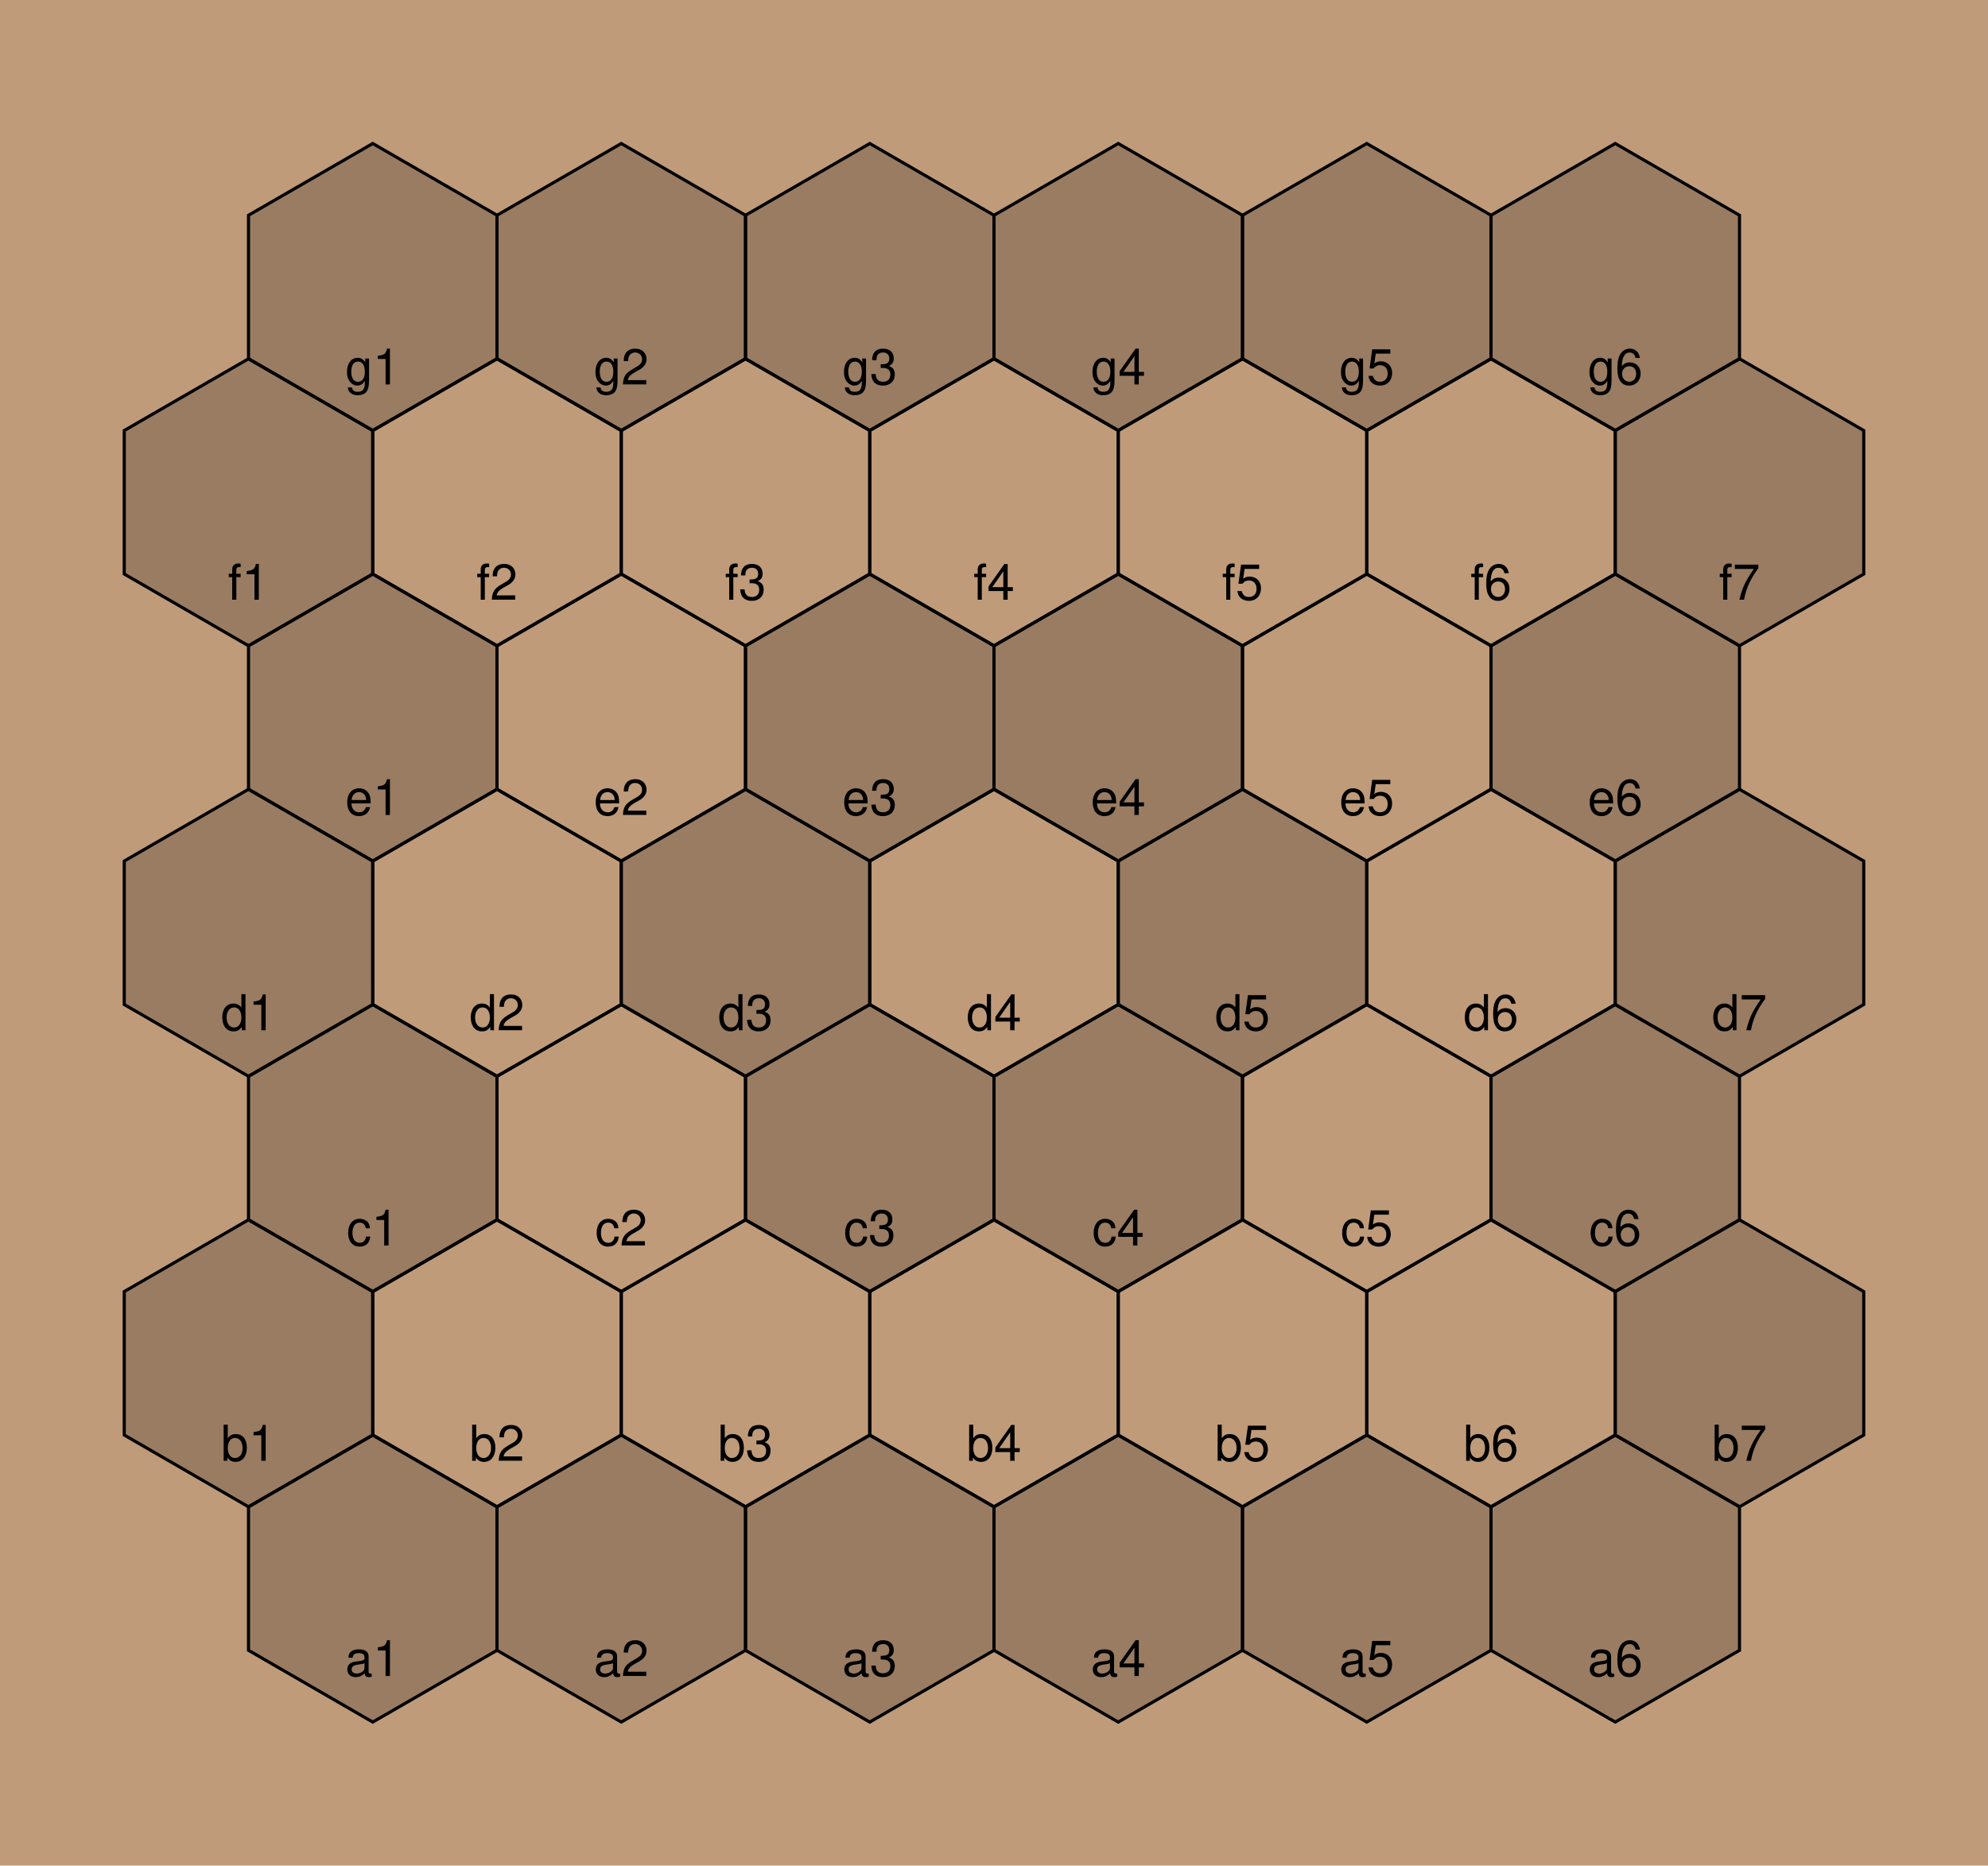
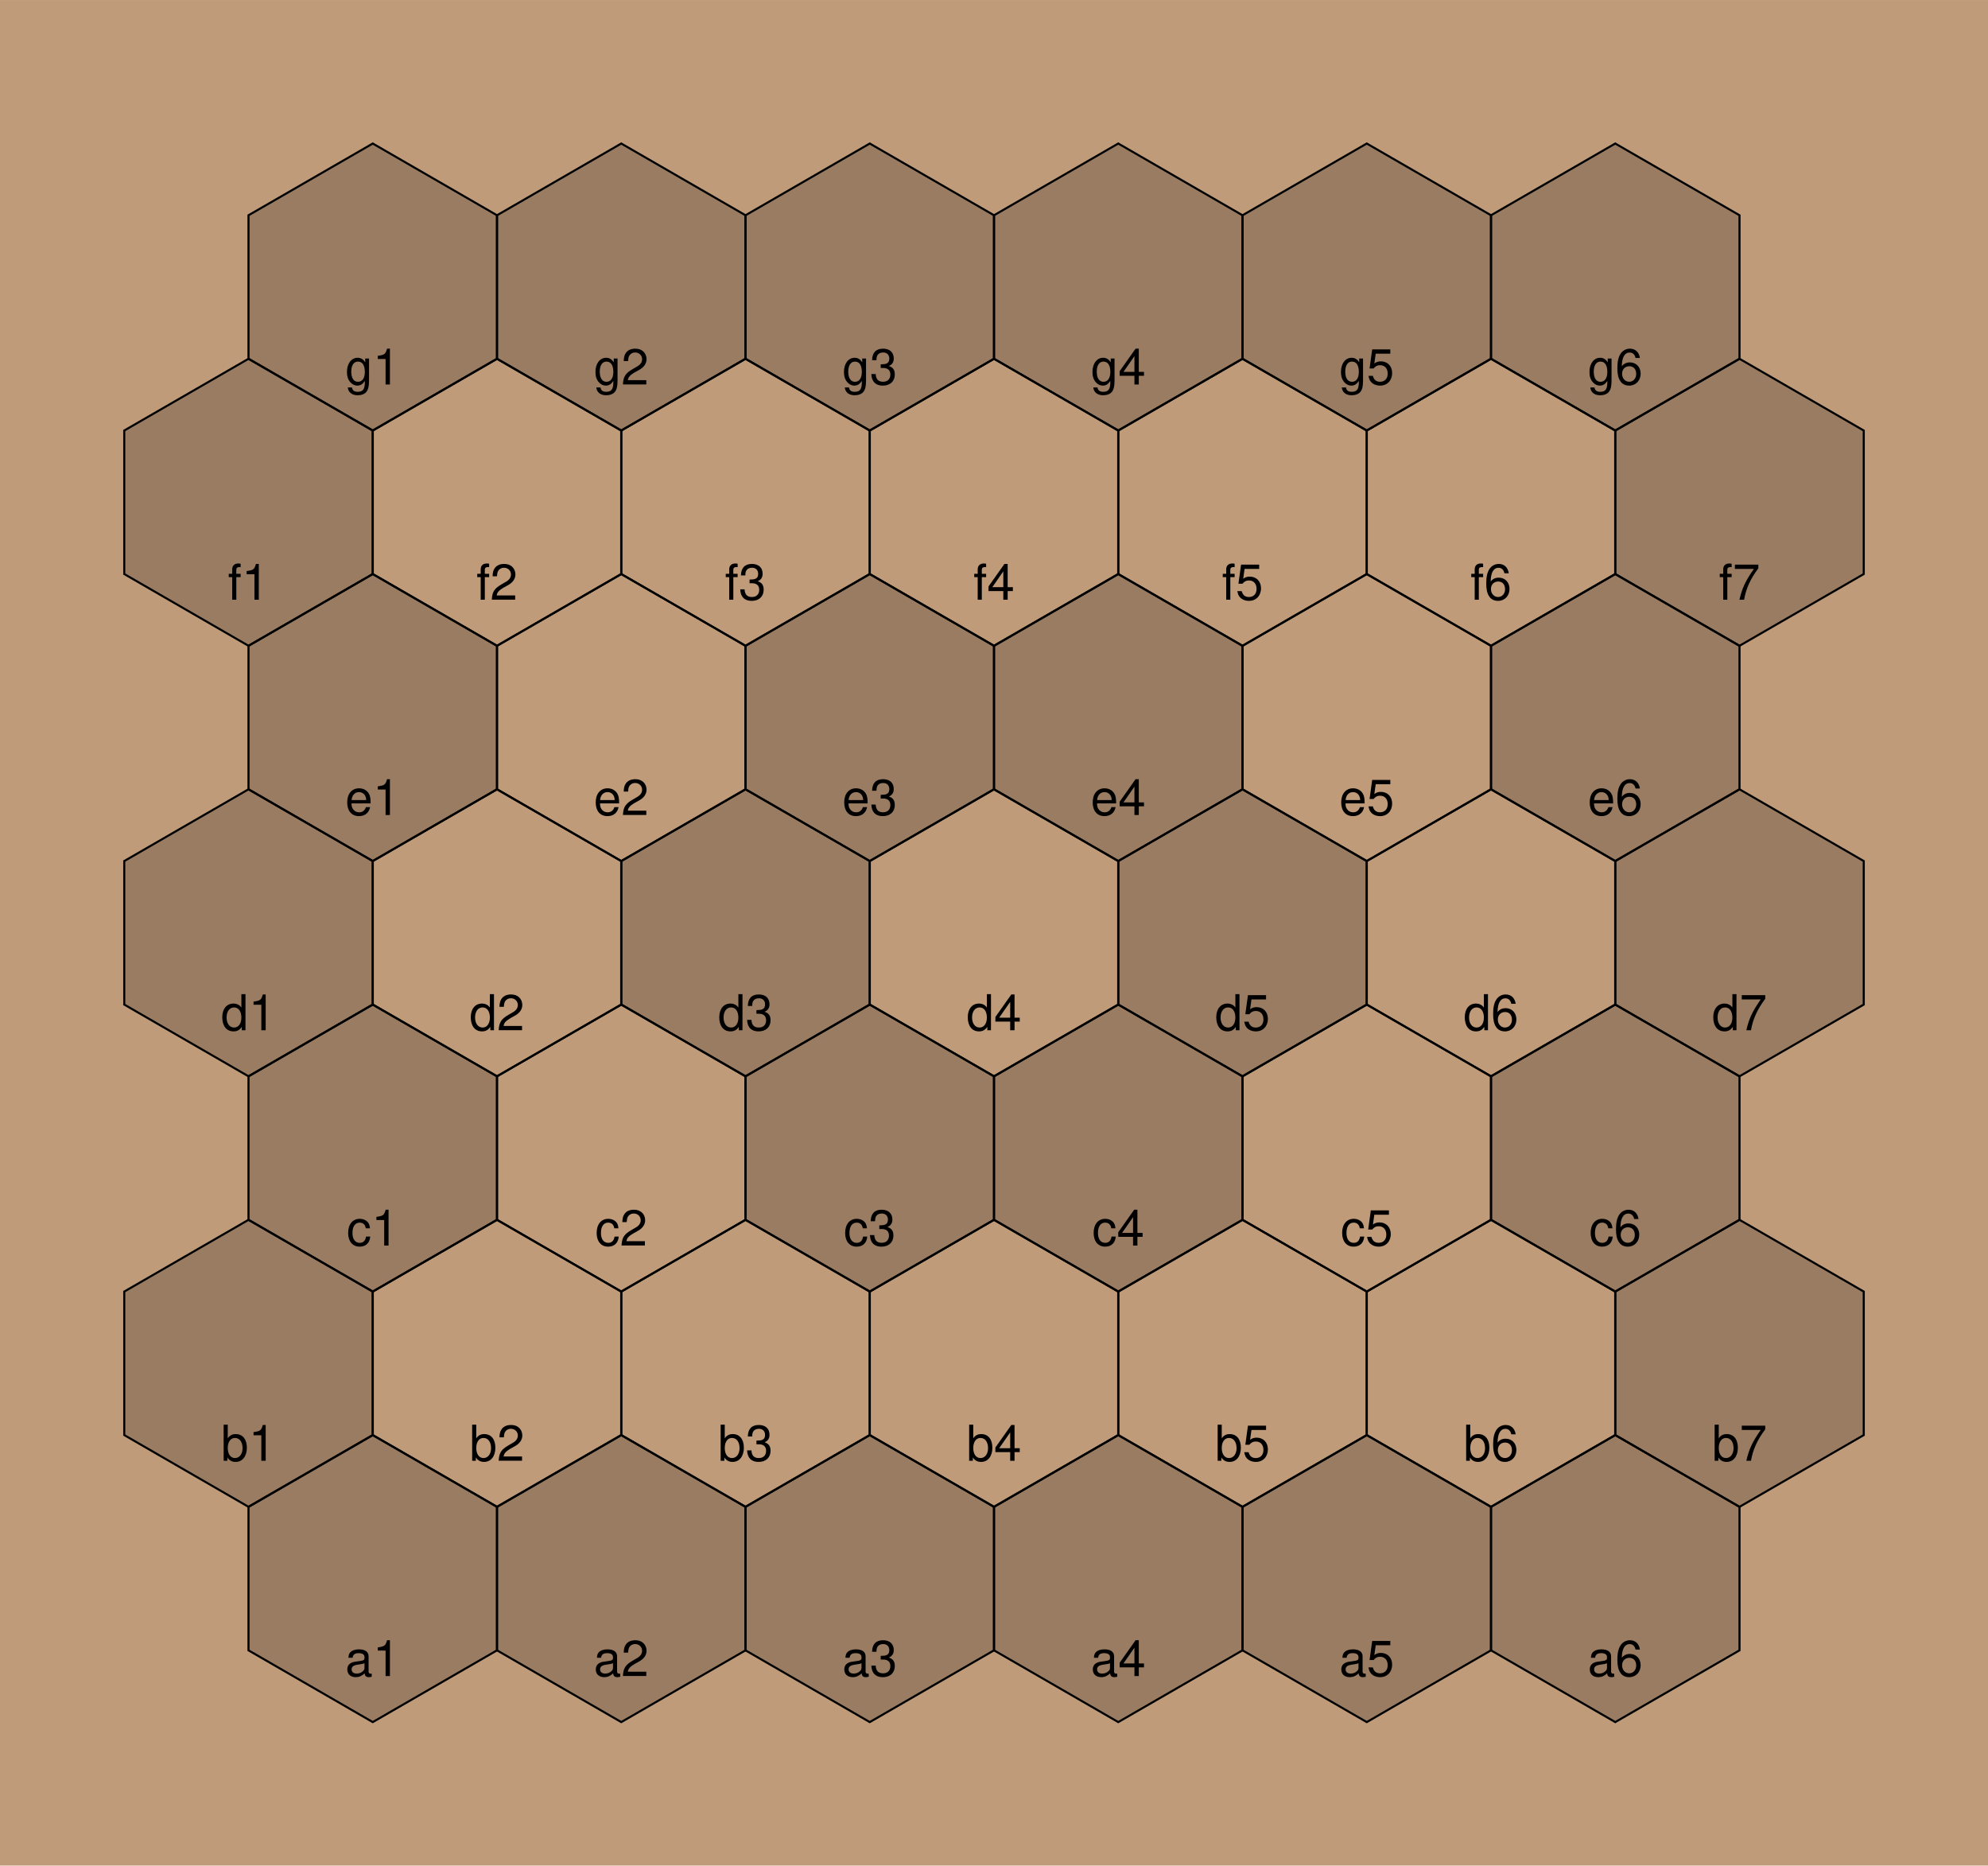
- <svg xmlns="http://www.w3.org/2000/svg" width="16.0cm" height="15.011cm" viewBox="-2048.0 -1921.422 4096 3842.843">
+ <svg xmlns="http://www.w3.org/2000/svg" width="24.0cm" height="22.517cm" viewBox="-2048.0 -1921.422 4096 3842.843">
  <defs>
</defs>
  <rect x="-2048.0" y="-1921.422" width="4096" height="3842.843" fill="#BF9B7A" />
  <text x="-1280" y="1507.577" font-size="102" font-family="Helvetica" fill="black" text-anchor="middle" dominant-baseline="central">a1</text>
-   <path d="M-1024,1182.413 L-1280,1034.612 L-1536,1182.413 L-1536,1478.017 L-1280,1625.818 L-1024,1478.017 Z" fill-opacity="0.2" stroke="black" stroke-width="6.4" />
+   <path d="M-1024,1182.413 L-1280,1034.612 L-1536,1182.413 L-1536,1478.017 L-1280,1625.818 L-1024,1478.017 Z" fill-opacity="0.2" stroke="black" stroke-width="4.267" />
  <text x="-768" y="1507.577" font-size="102" font-family="Helvetica" fill="black" text-anchor="middle" dominant-baseline="central">a2</text>
-   <path d="M-512,1182.413 L-768,1034.612 L-1024,1182.413 L-1024,1478.017 L-768,1625.818 L-512,1478.017 Z" fill-opacity="0.2" stroke="black" stroke-width="6.4" />
+   <path d="M-512,1182.413 L-768,1034.612 L-1024,1182.413 L-1024,1478.017 L-768,1625.818 L-512,1478.017 Z" fill-opacity="0.2" stroke="black" stroke-width="4.267" />
  <text x="-256" y="1507.577" font-size="102" font-family="Helvetica" fill="black" text-anchor="middle" dominant-baseline="central">a3</text>
-   <path d="M-1.7053025658242404e-13,1182.413 L-256,1034.612 L-512,1182.413 L-512,1478.017 L-256,1625.818 L-2.8421709430404007e-13,1478.017 Z" fill-opacity="0.2" stroke="black" stroke-width="6.4" />
+   <path d="M-1.7053025658242404e-13,1182.413 L-256,1034.612 L-512,1182.413 L-512,1478.017 L-256,1625.818 L-2.8421709430404007e-13,1478.017 Z" fill-opacity="0.2" stroke="black" stroke-width="4.267" />
  <text x="256" y="1507.577" font-size="102" font-family="Helvetica" fill="black" text-anchor="middle" dominant-baseline="central">a4</text>
-   <path d="M512,1182.413 L256,1034.612 L-2.2737367544323206e-13,1182.413 L-2.8421709430404007e-13,1478.017 L256,1625.818 L512,1478.017 Z" fill-opacity="0.2" stroke="black" stroke-width="6.4" />
+   <path d="M512,1182.413 L256,1034.612 L-2.2737367544323206e-13,1182.413 L-2.8421709430404007e-13,1478.017 L256,1625.818 L512,1478.017 Z" fill-opacity="0.2" stroke="black" stroke-width="4.267" />
  <text x="768" y="1507.577" font-size="102" font-family="Helvetica" fill="black" text-anchor="middle" dominant-baseline="central">a5</text>
-   <path d="M1024,1182.413 L768,1034.612 L512,1182.413 L512,1478.017 L768,1625.818 L1024,1478.017 Z" fill-opacity="0.2" stroke="black" stroke-width="6.4" />
+   <path d="M1024,1182.413 L768,1034.612 L512,1182.413 L512,1478.017 L768,1625.818 L1024,1478.017 Z" fill-opacity="0.2" stroke="black" stroke-width="4.267" />
  <text x="1280" y="1507.577" font-size="102" font-family="Helvetica" fill="black" text-anchor="middle" dominant-baseline="central">a6</text>
-   <path d="M1536,1182.413 L1280,1034.612 L1024,1182.413 L1024,1478.017 L1280,1625.818 L1536,1478.017 Z" fill-opacity="0.2" stroke="black" stroke-width="6.4" />
+   <path d="M1536,1182.413 L1280,1034.612 L1024,1182.413 L1024,1478.017 L1280,1625.818 L1536,1478.017 Z" fill-opacity="0.2" stroke="black" stroke-width="4.267" />
  <text x="-1536.0" y="1064.172" font-size="102" font-family="Helvetica" fill="black" text-anchor="middle" dominant-baseline="central">b1</text>
-   <path d="M-1280.0,739.008 L-1536.0,591.207 L-1792.0,739.008 L-1792.0,1034.612 L-1536.0,1182.413 L-1280.0,1034.612 Z" fill-opacity="0.2" stroke="black" stroke-width="6.4" />
+   <path d="M-1280.0,739.008 L-1536.0,591.207 L-1792.0,739.008 L-1792.0,1034.612 L-1536.0,1182.413 L-1280.0,1034.612 Z" fill-opacity="0.2" stroke="black" stroke-width="4.267" />
  <text x="-1024.0" y="1064.172" font-size="102" font-family="Helvetica" fill="black" text-anchor="middle" dominant-baseline="central">b2</text>
-   <path d="M-768.0,739.008 L-1024.0,591.207 L-1280.0,739.008 L-1280.0,1034.612 L-1024.0,1182.413 L-768.0,1034.612 Z" fill-opacity="0.0" stroke="black" stroke-width="6.4" />
+   <path d="M-768.0,739.008 L-1024.0,591.207 L-1280.0,739.008 L-1280.0,1034.612 L-1024.0,1182.413 L-768.0,1034.612 Z" fill-opacity="0.0" stroke="black" stroke-width="4.267" />
  <text x="-512" y="1064.172" font-size="102" font-family="Helvetica" fill="black" text-anchor="middle" dominant-baseline="central">b3</text>
-   <path d="M-256,739.008 L-512,591.207 L-768,739.008 L-768,1034.612 L-512,1182.413 L-256,1034.612 Z" fill-opacity="0.0" stroke="black" stroke-width="6.4" />
+   <path d="M-256,739.008 L-512,591.207 L-768,739.008 L-768,1034.612 L-512,1182.413 L-256,1034.612 Z" fill-opacity="0.0" stroke="black" stroke-width="4.267" />
  <text x="-1.1368683772161603e-13" y="1064.172" font-size="102" font-family="Helvetica" fill="black" text-anchor="middle" dominant-baseline="central">b4</text>
-   <path d="M256,739.008 L-9.558635364737762e-14,591.207 L-256,739.008 L-256,1034.612 L-1.6798828994433128e-13,1182.413 L256,1034.612 Z" fill-opacity="0.0" stroke="black" stroke-width="6.4" />
+   <path d="M256,739.008 L-9.558635364737762e-14,591.207 L-256,739.008 L-256,1034.612 L-1.6798828994433128e-13,1182.413 L256,1034.612 Z" fill-opacity="0.0" stroke="black" stroke-width="4.267" />
  <text x="512" y="1064.172" font-size="102" font-family="Helvetica" fill="black" text-anchor="middle" dominant-baseline="central">b5</text>
-   <path d="M768.0,739.008 L512,591.207 L256,739.008 L256,1034.612 L512,1182.413 L768,1034.612 Z" fill-opacity="0.0" stroke="black" stroke-width="6.4" />
+   <path d="M768.0,739.008 L512,591.207 L256,739.008 L256,1034.612 L512,1182.413 L768,1034.612 Z" fill-opacity="0.0" stroke="black" stroke-width="4.267" />
  <text x="1024" y="1064.172" font-size="102" font-family="Helvetica" fill="black" text-anchor="middle" dominant-baseline="central">b6</text>
-   <path d="M1280.0,739.008 L1024,591.207 L768,739.008 L768,1034.612 L1024,1182.413 L1280,1034.612 Z" fill-opacity="0.0" stroke="black" stroke-width="6.4" />
+   <path d="M1280.0,739.008 L1024,591.207 L768,739.008 L768,1034.612 L1024,1182.413 L1280,1034.612 Z" fill-opacity="0.0" stroke="black" stroke-width="4.267" />
  <text x="1536.0" y="1064.172" font-size="102" font-family="Helvetica" fill="black" text-anchor="middle" dominant-baseline="central">b7</text>
-   <path d="M1792.0,739.008 L1536.0,591.207 L1280.0,739.008 L1280.0,1034.612 L1536.0,1182.413 L1792.0,1034.612 Z" fill-opacity="0.2" stroke="black" stroke-width="6.4" />
+   <path d="M1792.0,739.008 L1536.0,591.207 L1280.0,739.008 L1280.0,1034.612 L1536.0,1182.413 L1792.0,1034.612 Z" fill-opacity="0.2" stroke="black" stroke-width="4.267" />
  <text x="-1280.0" y="620.767" font-size="102" font-family="Helvetica" fill="black" text-anchor="middle" dominant-baseline="central">c1</text>
-   <path d="M-1024.0,295.603 L-1280.0,147.802 L-1536.0,295.603 L-1536.0,591.207 L-1280.0,739.008 L-1024.0,591.207 Z" fill-opacity="0.2" stroke="black" stroke-width="6.4" />
+   <path d="M-1024.0,295.603 L-1280.0,147.802 L-1536.0,295.603 L-1536.0,591.207 L-1280.0,739.008 L-1024.0,591.207 Z" fill-opacity="0.2" stroke="black" stroke-width="4.267" />
  <text x="-768.0" y="620.767" font-size="102" font-family="Helvetica" fill="black" text-anchor="middle" dominant-baseline="central">c2</text>
-   <path d="M-512,295.603 L-768.0,147.802 L-1024.0,295.603 L-1024.0,591.207 L-768.0,739.008 L-512.0,591.207 Z" fill-opacity="0.0" stroke="black" stroke-width="6.4" />
+   <path d="M-512,295.603 L-768.0,147.802 L-1024.0,295.603 L-1024.0,591.207 L-768.0,739.008 L-512.0,591.207 Z" fill-opacity="0.0" stroke="black" stroke-width="4.267" />
  <text x="-256" y="620.767" font-size="102" font-family="Helvetica" fill="black" text-anchor="middle" dominant-baseline="central">c3</text>
-   <path d="M0.0,295.603 L-256,147.802 L-512.0,295.603 L-512,591.207 L-256,739.008 L-1.1368683772161603e-13,591.207 Z" fill-opacity="0.2" stroke="black" stroke-width="6.4" />
+   <path d="M0.0,295.603 L-256,147.802 L-512.0,295.603 L-512,591.207 L-256,739.008 L-1.1368683772161603e-13,591.207 Z" fill-opacity="0.2" stroke="black" stroke-width="4.267" />
  <text x="256" y="620.767" font-size="102" font-family="Helvetica" fill="black" text-anchor="middle" dominant-baseline="central">c4</text>
-   <path d="M512.0,295.603 L256,147.802 L-5.684341886080802e-14,295.603 L-1.1368683772161603e-13,591.207 L256,739.008 L512,591.207 Z" fill-opacity="0.2" stroke="black" stroke-width="6.4" />
+   <path d="M512.0,295.603 L256,147.802 L-5.684341886080802e-14,295.603 L-1.1368683772161603e-13,591.207 L256,739.008 L512,591.207 Z" fill-opacity="0.2" stroke="black" stroke-width="4.267" />
  <text x="768.0" y="620.767" font-size="102" font-family="Helvetica" fill="black" text-anchor="middle" dominant-baseline="central">c5</text>
-   <path d="M1024.0,295.603 L768.0,147.802 L512.0,295.603 L512,591.207 L768.0,739.008 L1024.0,591.207 Z" fill-opacity="0.0" stroke="black" stroke-width="6.4" />
+   <path d="M1024.0,295.603 L768.0,147.802 L512.0,295.603 L512,591.207 L768.0,739.008 L1024.0,591.207 Z" fill-opacity="0.0" stroke="black" stroke-width="4.267" />
  <text x="1280.0" y="620.767" font-size="102" font-family="Helvetica" fill="black" text-anchor="middle" dominant-baseline="central">c6</text>
-   <path d="M1536.0,295.603 L1280.0,147.802 L1024.0,295.603 L1024.0,591.207 L1280.0,739.008 L1536.0,591.207 Z" fill-opacity="0.2" stroke="black" stroke-width="6.4" />
+   <path d="M1536.0,295.603 L1280.0,147.802 L1024.0,295.603 L1024.0,591.207 L1280.0,739.008 L1536.0,591.207 Z" fill-opacity="0.2" stroke="black" stroke-width="4.267" />
  <text x="-1536.0" y="177.362" font-size="102" font-family="Helvetica" fill="black" text-anchor="middle" dominant-baseline="central">d1</text>
-   <path d="M-1280.0,-147.802 L-1536.0,-295.603 L-1792.0,-147.802 L-1792.0,147.802 L-1536.0,295.603 L-1280.0,147.802 Z" fill-opacity="0.2" stroke="black" stroke-width="6.4" />
+   <path d="M-1280.0,-147.802 L-1536.0,-295.603 L-1792.0,-147.802 L-1792.0,147.802 L-1536.0,295.603 L-1280.0,147.802 Z" fill-opacity="0.2" stroke="black" stroke-width="4.267" />
  <text x="-1024.0" y="177.362" font-size="102" font-family="Helvetica" fill="black" text-anchor="middle" dominant-baseline="central">d2</text>
-   <path d="M-768.0,-147.802 L-1024.0,-295.603 L-1280.0,-147.802 L-1280.0,147.802 L-1024.0,295.603 L-768.0,147.802 Z" fill-opacity="0.0" stroke="black" stroke-width="6.4" />
+   <path d="M-768.0,-147.802 L-1024.0,-295.603 L-1280.0,-147.802 L-1280.0,147.802 L-1024.0,295.603 L-768.0,147.802 Z" fill-opacity="0.0" stroke="black" stroke-width="4.267" />
  <text x="-512.0" y="177.362" font-size="102" font-family="Helvetica" fill="black" text-anchor="middle" dominant-baseline="central">d3</text>
-   <path d="M-256,-147.802 L-512.0,-295.603 L-768.0,-147.802 L-768.0,147.802 L-512.0,295.603 L-256,147.802 Z" fill-opacity="0.2" stroke="black" stroke-width="6.4" />
+   <path d="M-256,-147.802 L-512.0,-295.603 L-768.0,-147.802 L-768.0,147.802 L-512.0,295.603 L-256,147.802 Z" fill-opacity="0.2" stroke="black" stroke-width="4.267" />
  <text x="0.0" y="177.362" font-size="102" font-family="Helvetica" fill="black" text-anchor="middle" dominant-baseline="central">d4</text>
-   <path d="M256,-147.802 L1.8100484074238413e-14,-295.603 L-256.0,-147.802 L-256,147.802 L-5.4301452222715234e-14,295.603 L256,147.802 Z" fill-opacity="0.0" stroke="black" stroke-width="6.4" />
+   <path d="M256,-147.802 L1.8100484074238413e-14,-295.603 L-256.0,-147.802 L-256,147.802 L-5.4301452222715234e-14,295.603 L256,147.802 Z" fill-opacity="0.0" stroke="black" stroke-width="4.267" />
  <text x="512.0" y="177.362" font-size="102" font-family="Helvetica" fill="black" text-anchor="middle" dominant-baseline="central">d5</text>
-   <path d="M768.0,-147.802 L512.0,-295.603 L256.0,-147.802 L256,147.802 L512,295.603 L768.0,147.802 Z" fill-opacity="0.2" stroke="black" stroke-width="6.4" />
+   <path d="M768.0,-147.802 L512.0,-295.603 L256.0,-147.802 L256,147.802 L512,295.603 L768.0,147.802 Z" fill-opacity="0.2" stroke="black" stroke-width="4.267" />
  <text x="1024.0" y="177.362" font-size="102" font-family="Helvetica" fill="black" text-anchor="middle" dominant-baseline="central">d6</text>
-   <path d="M1280.0,-147.802 L1024.0,-295.603 L768.0,-147.802 L768.0,147.802 L1024.0,295.603 L1280.0,147.802 Z" fill-opacity="0.0" stroke="black" stroke-width="6.4" />
+   <path d="M1280.0,-147.802 L1024.0,-295.603 L768.0,-147.802 L768.0,147.802 L1024.0,295.603 L1280.0,147.802 Z" fill-opacity="0.0" stroke="black" stroke-width="4.267" />
  <text x="1536.0" y="177.362" font-size="102" font-family="Helvetica" fill="black" text-anchor="middle" dominant-baseline="central">d7</text>
-   <path d="M1792.0,-147.802 L1536.0,-295.603 L1280.0,-147.802 L1280.0,147.802 L1536.0,295.603 L1792.0,147.802 Z" fill-opacity="0.2" stroke="black" stroke-width="6.4" />
+   <path d="M1792.0,-147.802 L1536.0,-295.603 L1280.0,-147.802 L1280.0,147.802 L1536.0,295.603 L1792.0,147.802 Z" fill-opacity="0.2" stroke="black" stroke-width="4.267" />
  <text x="-1280.0" y="-266.043" font-size="102" font-family="Helvetica" fill="black" text-anchor="middle" dominant-baseline="central">e1</text>
-   <path d="M-1024.0,-591.207 L-1280.0,-739.008 L-1536.0,-591.207 L-1536.0,-295.603 L-1280.0,-147.802 L-1024.0,-295.603 Z" fill-opacity="0.2" stroke="black" stroke-width="6.4" />
+   <path d="M-1024.0,-591.207 L-1280.0,-739.008 L-1536.0,-591.207 L-1536.0,-295.603 L-1280.0,-147.802 L-1024.0,-295.603 Z" fill-opacity="0.2" stroke="black" stroke-width="4.267" />
  <text x="-768.0" y="-266.043" font-size="102" font-family="Helvetica" fill="black" text-anchor="middle" dominant-baseline="central">e2</text>
-   <path d="M-512,-591.207 L-768.0,-739.008 L-1024.0,-591.207 L-1024.0,-295.603 L-768.0,-147.802 L-512.0,-295.603 Z" fill-opacity="0.0" stroke="black" stroke-width="6.4" />
+   <path d="M-512,-591.207 L-768.0,-739.008 L-1024.0,-591.207 L-1024.0,-295.603 L-768.0,-147.802 L-512.0,-295.603 Z" fill-opacity="0.0" stroke="black" stroke-width="4.267" />
  <text x="-256" y="-266.043" font-size="102" font-family="Helvetica" fill="black" text-anchor="middle" dominant-baseline="central">e3</text>
-   <path d="M1.1368683772161603e-13,-591.207 L-256,-739.008 L-512,-591.207 L-512.0,-295.603 L-256.0,-147.802 L0.0,-295.603 Z" fill-opacity="0.2" stroke="black" stroke-width="6.4" />
+   <path d="M1.1368683772161603e-13,-591.207 L-256,-739.008 L-512,-591.207 L-512.0,-295.603 L-256.0,-147.802 L0.0,-295.603 Z" fill-opacity="0.2" stroke="black" stroke-width="4.267" />
  <text x="256" y="-266.043" font-size="102" font-family="Helvetica" fill="black" text-anchor="middle" dominant-baseline="central">e4</text>
-   <path d="M512,-591.207 L256,-739.008 L5.684341886080802e-14,-591.207 L0.0,-295.603 L256.0,-147.802 L512.0,-295.603 Z" fill-opacity="0.2" stroke="black" stroke-width="6.4" />
+   <path d="M512,-591.207 L256,-739.008 L5.684341886080802e-14,-591.207 L0.0,-295.603 L256.0,-147.802 L512.0,-295.603 Z" fill-opacity="0.2" stroke="black" stroke-width="4.267" />
  <text x="768.0" y="-266.043" font-size="102" font-family="Helvetica" fill="black" text-anchor="middle" dominant-baseline="central">e5</text>
-   <path d="M1024.0,-591.207 L768.0,-739.008 L512.0,-591.207 L512,-295.603 L768.0,-147.802 L1024.0,-295.603 Z" fill-opacity="0.0" stroke="black" stroke-width="6.4" />
+   <path d="M1024.0,-591.207 L768.0,-739.008 L512.0,-591.207 L512,-295.603 L768.0,-147.802 L1024.0,-295.603 Z" fill-opacity="0.0" stroke="black" stroke-width="4.267" />
  <text x="1280.0" y="-266.043" font-size="102" font-family="Helvetica" fill="black" text-anchor="middle" dominant-baseline="central">e6</text>
-   <path d="M1536.0,-591.207 L1280.0,-739.008 L1024.0,-591.207 L1024.0,-295.603 L1280.0,-147.802 L1536.0,-295.603 Z" fill-opacity="0.2" stroke="black" stroke-width="6.4" />
+   <path d="M1536.0,-591.207 L1280.0,-739.008 L1024.0,-591.207 L1024.0,-295.603 L1280.0,-147.802 L1536.0,-295.603 Z" fill-opacity="0.2" stroke="black" stroke-width="4.267" />
  <text x="-1536.0" y="-709.448" font-size="102" font-family="Helvetica" fill="black" text-anchor="middle" dominant-baseline="central">f1</text>
-   <path d="M-1280.0,-1034.612 L-1536.0,-1182.413 L-1792.0,-1034.612 L-1792.0,-739.008 L-1536.0,-591.207 L-1280.0,-739.008 Z" fill-opacity="0.2" stroke="black" stroke-width="6.4" />
+   <path d="M-1280.0,-1034.612 L-1536.0,-1182.413 L-1792.0,-1034.612 L-1792.0,-739.008 L-1536.0,-591.207 L-1280.0,-739.008 Z" fill-opacity="0.2" stroke="black" stroke-width="4.267" />
  <text x="-1024" y="-709.448" font-size="102" font-family="Helvetica" fill="black" text-anchor="middle" dominant-baseline="central">f2</text>
-   <path d="M-768,-1034.612 L-1024,-1182.413 L-1280.0,-1034.612 L-1280.0,-739.008 L-1024,-591.207 L-768.0,-739.008 Z" fill-opacity="0.0" stroke="black" stroke-width="6.4" />
+   <path d="M-768,-1034.612 L-1024,-1182.413 L-1280.0,-1034.612 L-1280.0,-739.008 L-1024,-591.207 L-768.0,-739.008 Z" fill-opacity="0.0" stroke="black" stroke-width="4.267" />
  <text x="-512" y="-709.448" font-size="102" font-family="Helvetica" fill="black" text-anchor="middle" dominant-baseline="central">f3</text>
-   <path d="M-256,-1034.612 L-512,-1182.413 L-768,-1034.612 L-768.0,-739.008 L-512,-591.207 L-256,-739.008 Z" fill-opacity="0.0" stroke="black" stroke-width="6.4" />
+   <path d="M-256,-1034.612 L-512,-1182.413 L-768,-1034.612 L-768.0,-739.008 L-512,-591.207 L-256,-739.008 Z" fill-opacity="0.0" stroke="black" stroke-width="4.267" />
  <text x="1.1368683772161603e-13" y="-709.448" font-size="102" font-family="Helvetica" fill="black" text-anchor="middle" dominant-baseline="central">f4</text>
-   <path d="M256,-1034.612 L1.3178732179585444e-13,-1182.413 L-256,-1034.612 L-256,-739.008 L5.93853854989008e-14,-591.207 L256,-739.008 Z" fill-opacity="0.0" stroke="black" stroke-width="6.4" />
+   <path d="M256,-1034.612 L1.3178732179585444e-13,-1182.413 L-256,-1034.612 L-256,-739.008 L5.93853854989008e-14,-591.207 L256,-739.008 Z" fill-opacity="0.0" stroke="black" stroke-width="4.267" />
  <text x="512" y="-709.448" font-size="102" font-family="Helvetica" fill="black" text-anchor="middle" dominant-baseline="central">f5</text>
-   <path d="M768,-1034.612 L512,-1182.413 L256,-1034.612 L256,-739.008 L512,-591.207 L768.0,-739.008 Z" fill-opacity="0.0" stroke="black" stroke-width="6.4" />
+   <path d="M768,-1034.612 L512,-1182.413 L256,-1034.612 L256,-739.008 L512,-591.207 L768.0,-739.008 Z" fill-opacity="0.0" stroke="black" stroke-width="4.267" />
  <text x="1024.0" y="-709.448" font-size="102" font-family="Helvetica" fill="black" text-anchor="middle" dominant-baseline="central">f6</text>
-   <path d="M1280.0,-1034.612 L1024.0,-1182.413 L768.0,-1034.612 L768.0,-739.008 L1024.0,-591.207 L1280.0,-739.008 Z" fill-opacity="0.0" stroke="black" stroke-width="6.4" />
+   <path d="M1280.0,-1034.612 L1024.0,-1182.413 L768.0,-1034.612 L768.0,-739.008 L1024.0,-591.207 L1280.0,-739.008 Z" fill-opacity="0.0" stroke="black" stroke-width="4.267" />
  <text x="1536.0" y="-709.448" font-size="102" font-family="Helvetica" fill="black" text-anchor="middle" dominant-baseline="central">f7</text>
-   <path d="M1792.0,-1034.612 L1536.0,-1182.413 L1280.0,-1034.612 L1280.0,-739.008 L1536.0,-591.207 L1792.0,-739.008 Z" fill-opacity="0.2" stroke="black" stroke-width="6.4" />
+   <path d="M1792.0,-1034.612 L1536.0,-1182.413 L1280.0,-1034.612 L1280.0,-739.008 L1536.0,-591.207 L1792.0,-739.008 Z" fill-opacity="0.2" stroke="black" stroke-width="4.267" />
  <text x="-1280" y="-1152.853" font-size="102" font-family="Helvetica" fill="black" text-anchor="middle" dominant-baseline="central">g1</text>
-   <path d="M-1024,-1478.017 L-1280,-1625.818 L-1536,-1478.017 L-1536,-1182.413 L-1280,-1034.612 L-1024,-1182.413 Z" fill-opacity="0.2" stroke="black" stroke-width="6.4" />
+   <path d="M-1024,-1478.017 L-1280,-1625.818 L-1536,-1478.017 L-1536,-1182.413 L-1280,-1034.612 L-1024,-1182.413 Z" fill-opacity="0.2" stroke="black" stroke-width="4.267" />
  <text x="-768" y="-1152.853" font-size="102" font-family="Helvetica" fill="black" text-anchor="middle" dominant-baseline="central">g2</text>
-   <path d="M-512,-1478.017 L-768,-1625.818 L-1024,-1478.017 L-1024,-1182.413 L-768,-1034.612 L-512,-1182.413 Z" fill-opacity="0.2" stroke="black" stroke-width="6.4" />
+   <path d="M-512,-1478.017 L-768,-1625.818 L-1024,-1478.017 L-1024,-1182.413 L-768,-1034.612 L-512,-1182.413 Z" fill-opacity="0.2" stroke="black" stroke-width="4.267" />
  <text x="-256" y="-1152.853" font-size="102" font-family="Helvetica" fill="black" text-anchor="middle" dominant-baseline="central">g3</text>
-   <path d="M2.8421709430404007e-13,-1478.017 L-256,-1625.818 L-512,-1478.017 L-512,-1182.413 L-256,-1034.612 L1.7053025658242404e-13,-1182.413 Z" fill-opacity="0.2" stroke="black" stroke-width="6.4" />
+   <path d="M2.8421709430404007e-13,-1478.017 L-256,-1625.818 L-512,-1478.017 L-512,-1182.413 L-256,-1034.612 L1.7053025658242404e-13,-1182.413 Z" fill-opacity="0.2" stroke="black" stroke-width="4.267" />
  <text x="256" y="-1152.853" font-size="102" font-family="Helvetica" fill="black" text-anchor="middle" dominant-baseline="central">g4</text>
-   <path d="M512,-1478.017 L256,-1625.818 L2.2737367544323206e-13,-1478.017 L1.7053025658242404e-13,-1182.413 L256,-1034.612 L512,-1182.413 Z" fill-opacity="0.2" stroke="black" stroke-width="6.4" />
+   <path d="M512,-1478.017 L256,-1625.818 L2.2737367544323206e-13,-1478.017 L1.7053025658242404e-13,-1182.413 L256,-1034.612 L512,-1182.413 Z" fill-opacity="0.2" stroke="black" stroke-width="4.267" />
  <text x="768" y="-1152.853" font-size="102" font-family="Helvetica" fill="black" text-anchor="middle" dominant-baseline="central">g5</text>
-   <path d="M1024,-1478.017 L768,-1625.818 L512,-1478.017 L512,-1182.413 L768,-1034.612 L1024,-1182.413 Z" fill-opacity="0.2" stroke="black" stroke-width="6.4" />
+   <path d="M1024,-1478.017 L768,-1625.818 L512,-1478.017 L512,-1182.413 L768,-1034.612 L1024,-1182.413 Z" fill-opacity="0.2" stroke="black" stroke-width="4.267" />
  <text x="1280" y="-1152.853" font-size="102" font-family="Helvetica" fill="black" text-anchor="middle" dominant-baseline="central">g6</text>
-   <path d="M1536,-1478.017 L1280,-1625.818 L1024,-1478.017 L1024,-1182.413 L1280,-1034.612 L1536,-1182.413 Z" fill-opacity="0.2" stroke="black" stroke-width="6.4" />
+   <path d="M1536,-1478.017 L1280,-1625.818 L1024,-1478.017 L1024,-1182.413 L1280,-1034.612 L1536,-1182.413 Z" fill-opacity="0.2" stroke="black" stroke-width="4.267" />
</svg>
